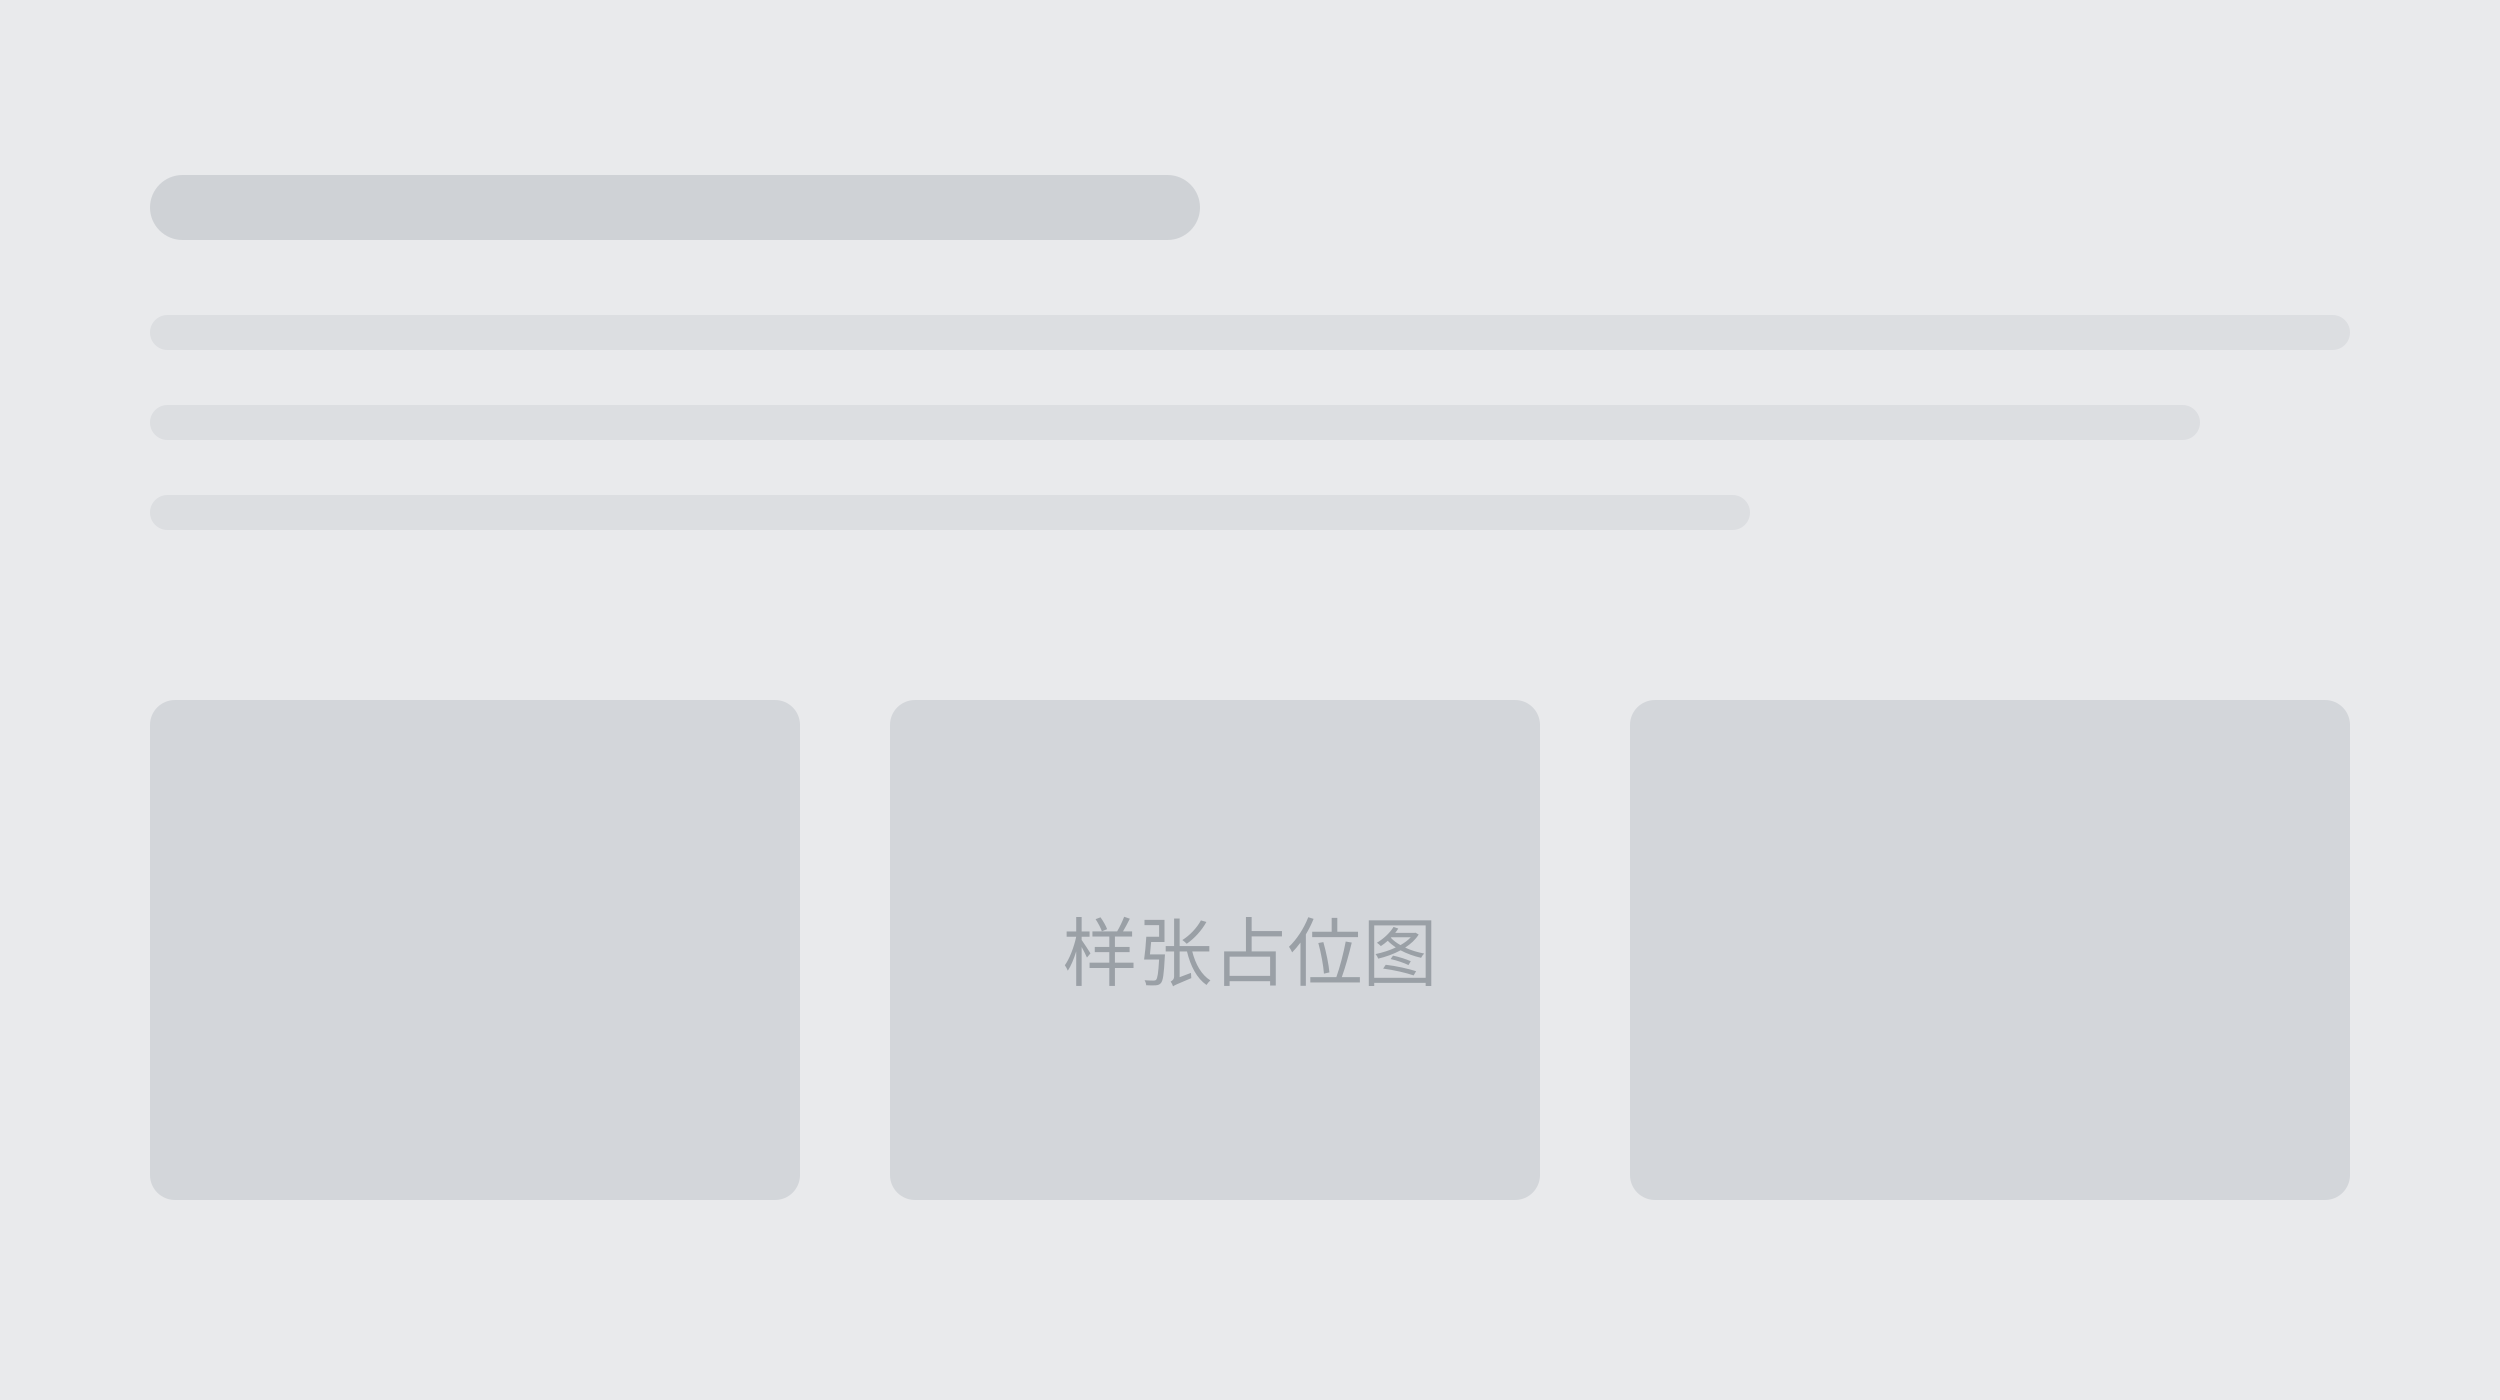
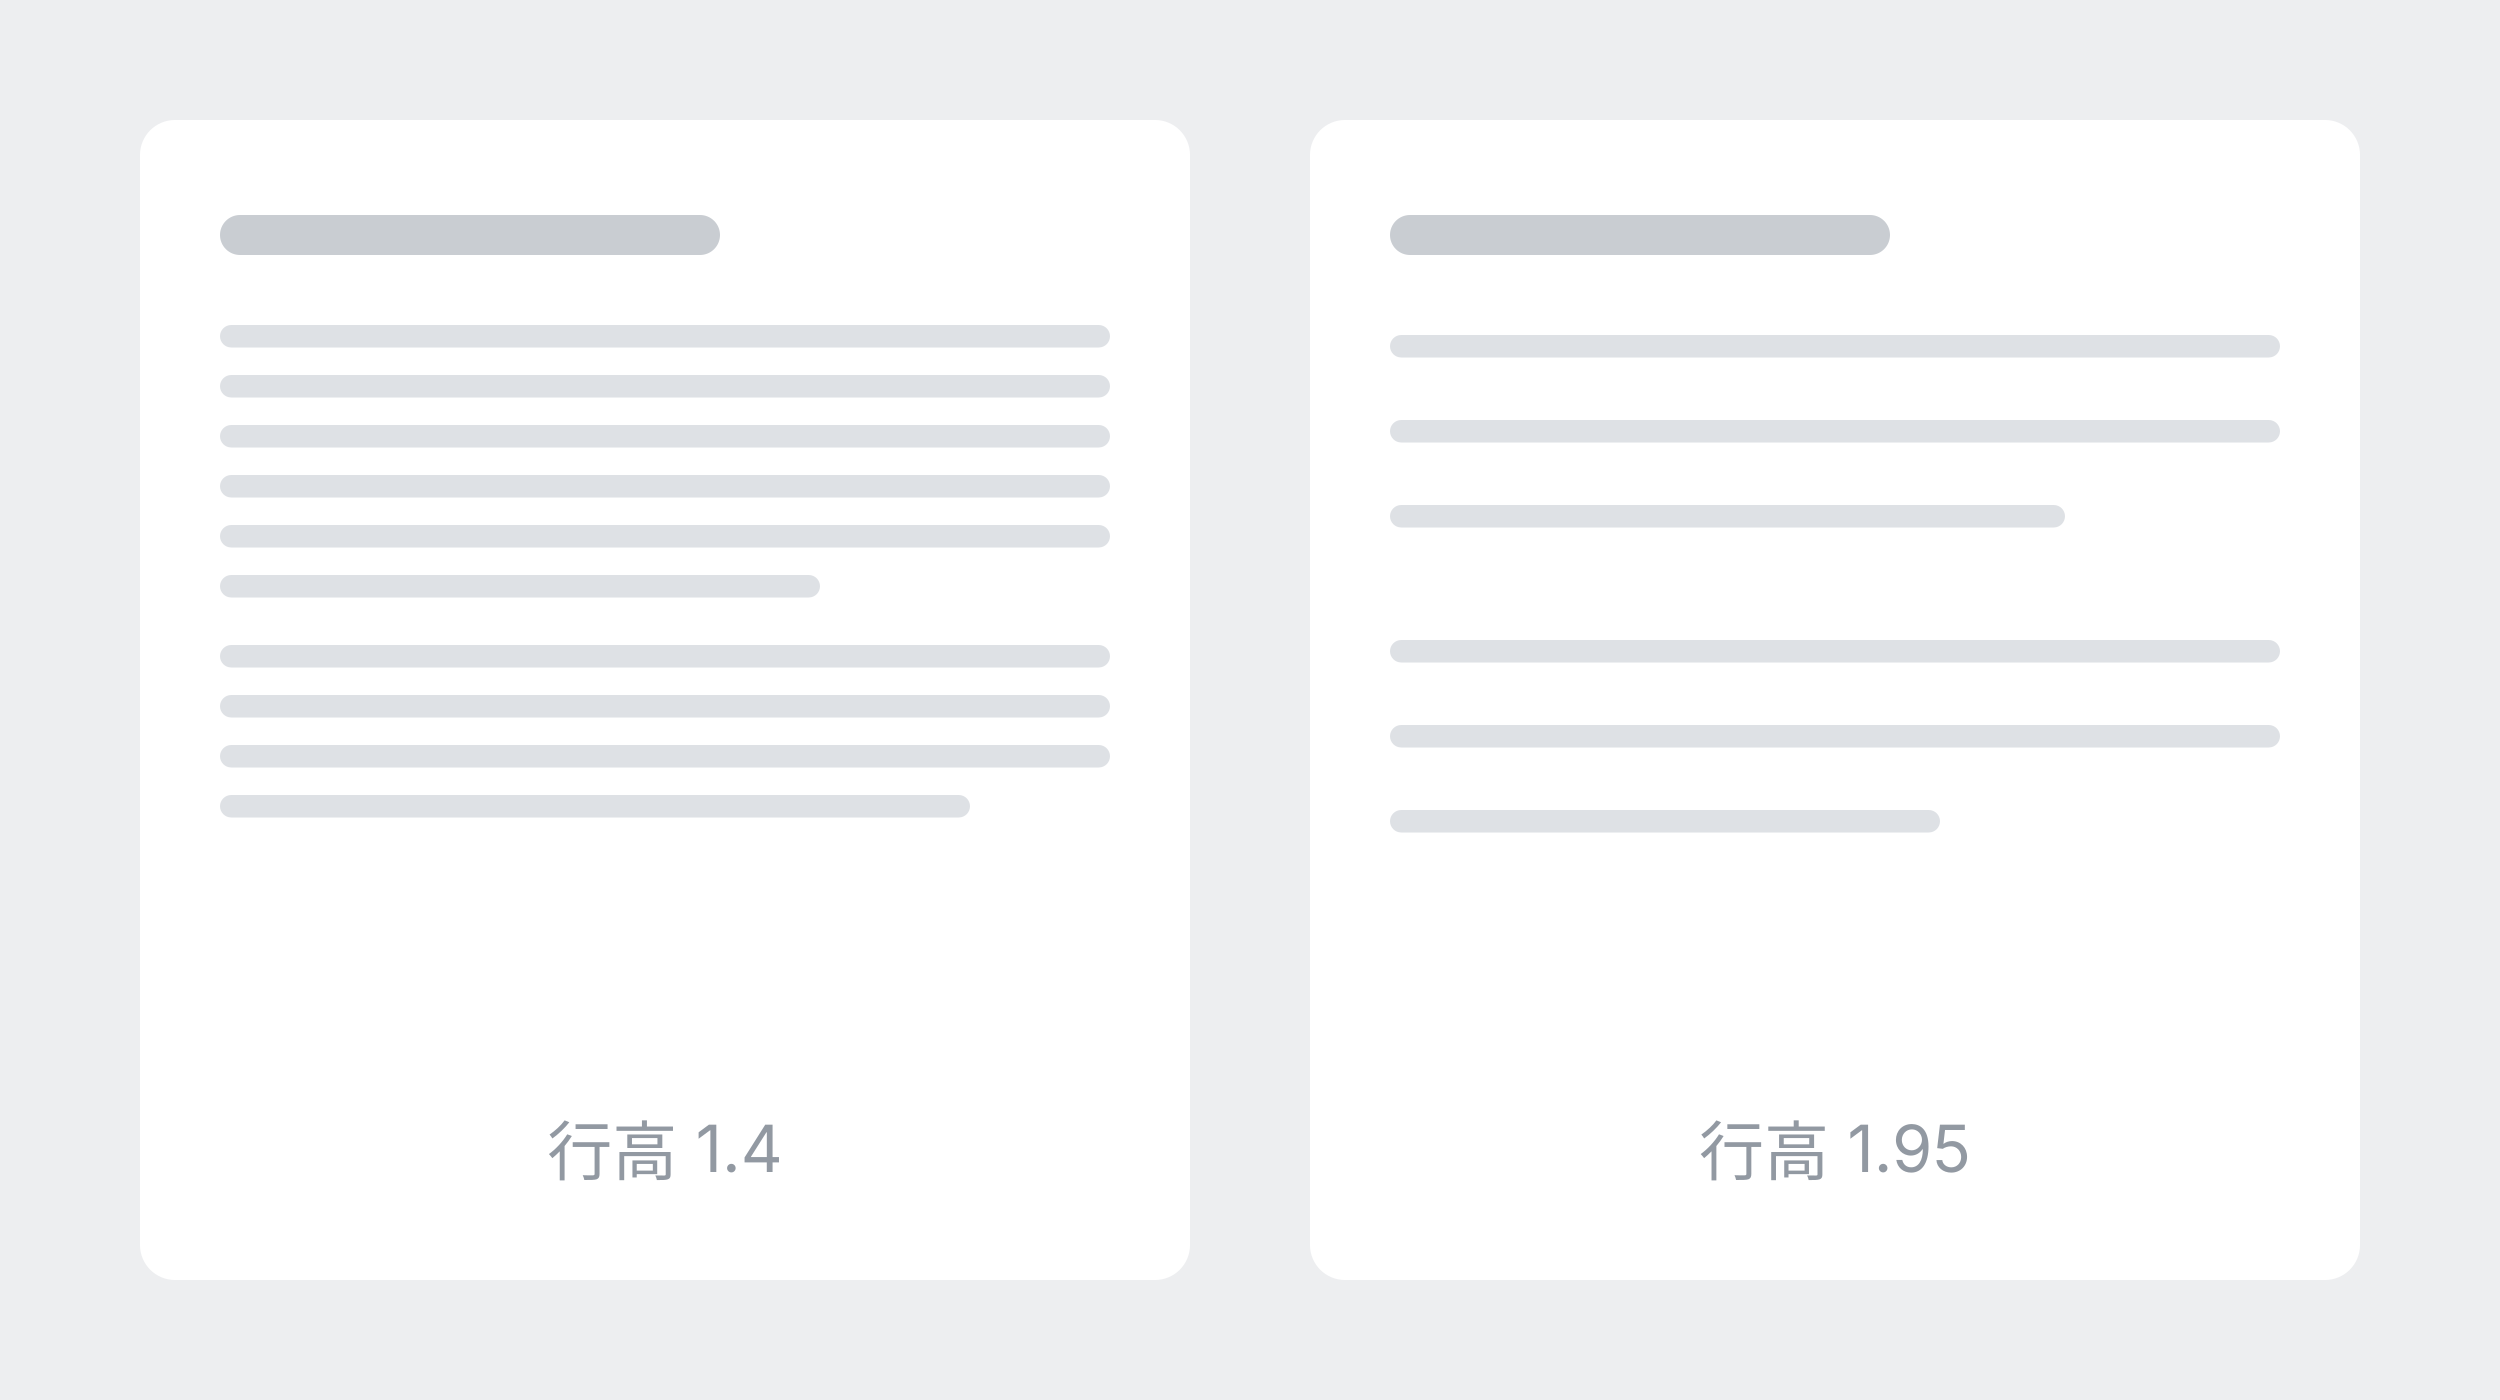
<svg xmlns="http://www.w3.org/2000/svg" width="1000" height="560" viewBox="0 0 1000 560">
-   <rect width="1000" height="560" fill="#E9EAEC" />
-   <rect x="60" y="70" width="420" height="26" rx="13" fill="#CFD2D6" />
-   <rect x="60" y="126" width="880" height="14" rx="7" fill="#DCDEE1" />
-   <rect x="60" y="162" width="820" height="14" rx="7" fill="#DCDEE1" />
-   <rect x="60" y="198" width="640" height="14" rx="7" fill="#DCDEE1" />
-   <rect x="60" y="280" width="260" height="200" rx="10" fill="#D3D6DA" />
-   <rect x="356" y="280" width="260" height="200" rx="10" fill="#D3D6DA" />
-   <rect x="652" y="280" width="288" height="200" rx="10" fill="#D3D6DA" />
-   <text x="500" y="392" text-anchor="middle" font-family="-apple-system, sans-serif" font-size="30" fill="#9AA0A6">样张占位图</text>
+   <rect width="1000" height="560" fill="#EDEEF0" />
+   <g fill="#FFFFFF">
+     <rect x="56" y="48" width="420" height="464" rx="14" />
+     <rect x="524" y="48" width="420" height="464" rx="14" />
+   </g>
+   <g fill="#C9CDD2">
+     <rect x="88" y="86" width="200" height="16" rx="8" />
+     <rect x="556" y="86" width="200" height="16" rx="8" />
+   </g>
+   <g fill="#DEE1E5">
+     <rect x="88" y="130" width="356" height="9" rx="4.5" />
+     <rect x="88" y="150" width="356" height="9" rx="4.5" />
+     <rect x="88" y="170" width="356" height="9" rx="4.5" />
+     <rect x="88" y="190" width="356" height="9" rx="4.5" />
+     <rect x="88" y="210" width="356" height="9" rx="4.5" />
+     <rect x="88" y="230" width="240" height="9" rx="4.5" />
+     <rect x="88" y="258" width="356" height="9" rx="4.5" />
+     <rect x="88" y="278" width="356" height="9" rx="4.5" />
+     <rect x="88" y="298" width="356" height="9" rx="4.5" />
+     <rect x="88" y="318" width="300" height="9" rx="4.5" />
+     <rect x="556" y="134" width="356" height="9" rx="4.5" />
+     <rect x="556" y="168" width="356" height="9" rx="4.5" />
+     <rect x="556" y="202" width="270" height="9" rx="4.5" />
+     <rect x="556" y="256" width="356" height="9" rx="4.5" />
+     <rect x="556" y="290" width="356" height="9" rx="4.5" />
+     <rect x="556" y="324" width="220" height="9" rx="4.5" />
+   </g>
+   <g font-family="-apple-system, 'PingFang SC', sans-serif" font-size="26" fill="#9299A2" text-anchor="middle">
+     <text x="266" y="470">行高 1.4</text>
+     <text x="734" y="470">行高 1.95</text>
+   </g>
</svg>
